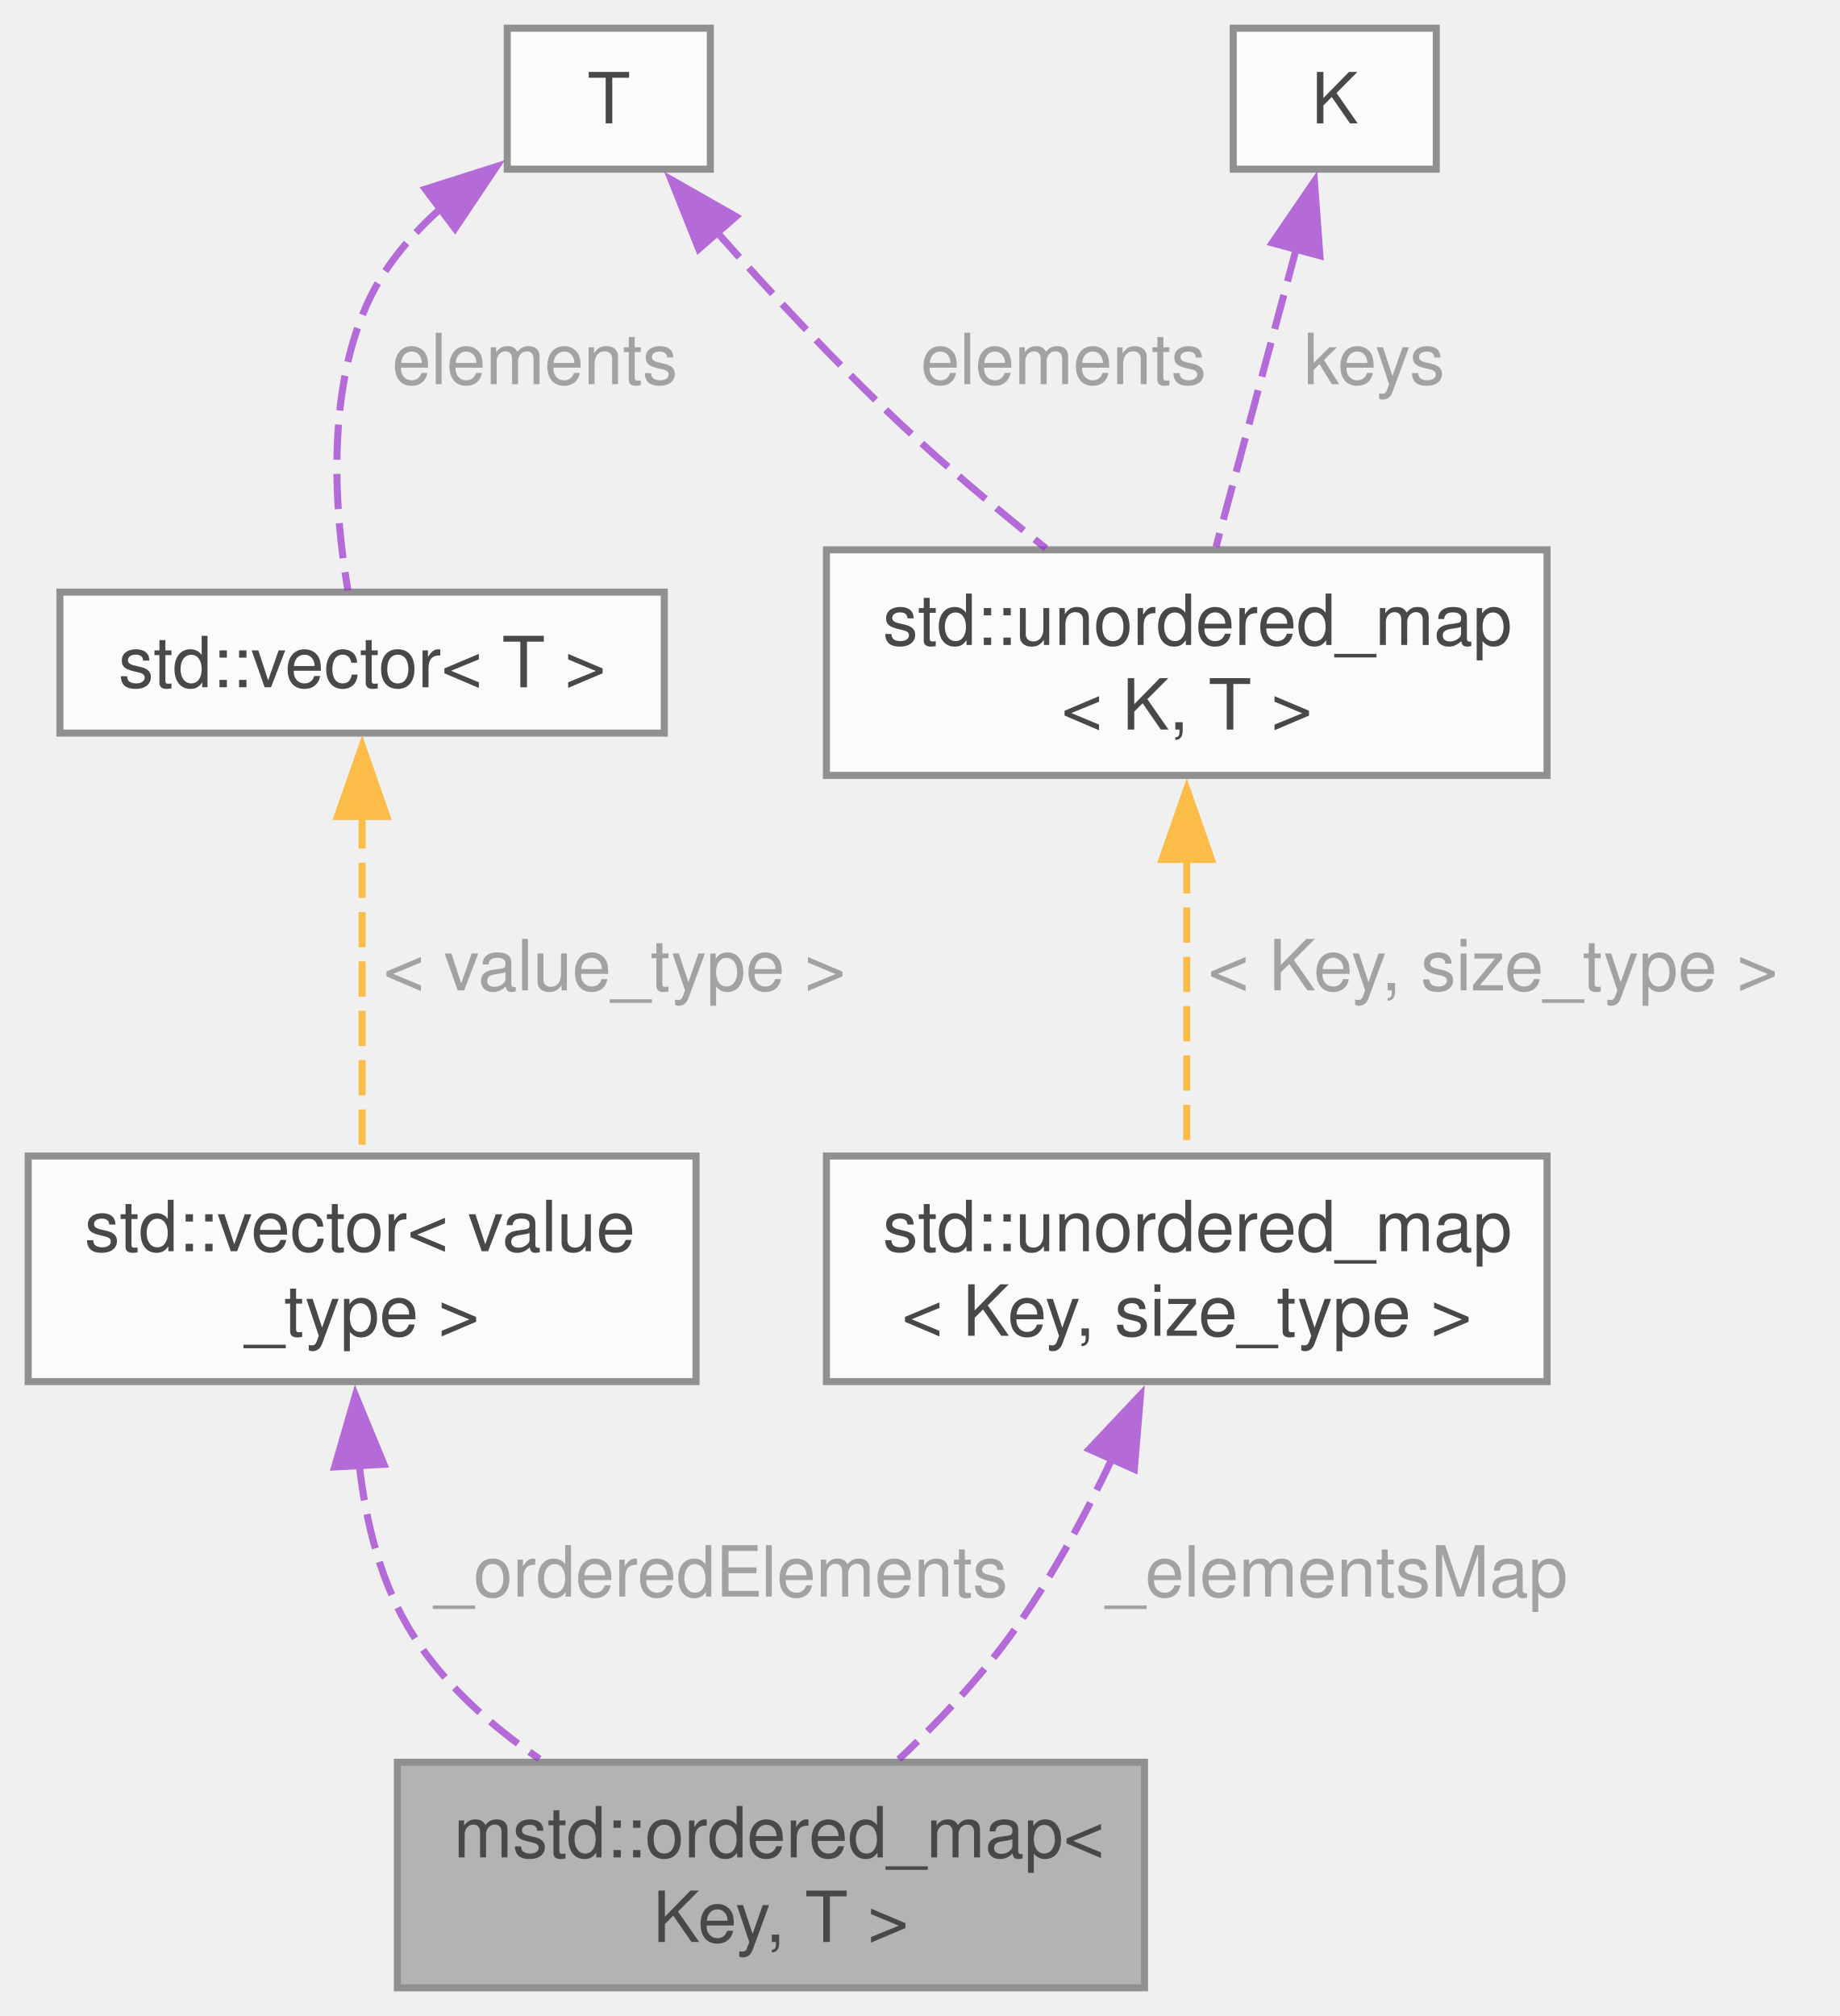
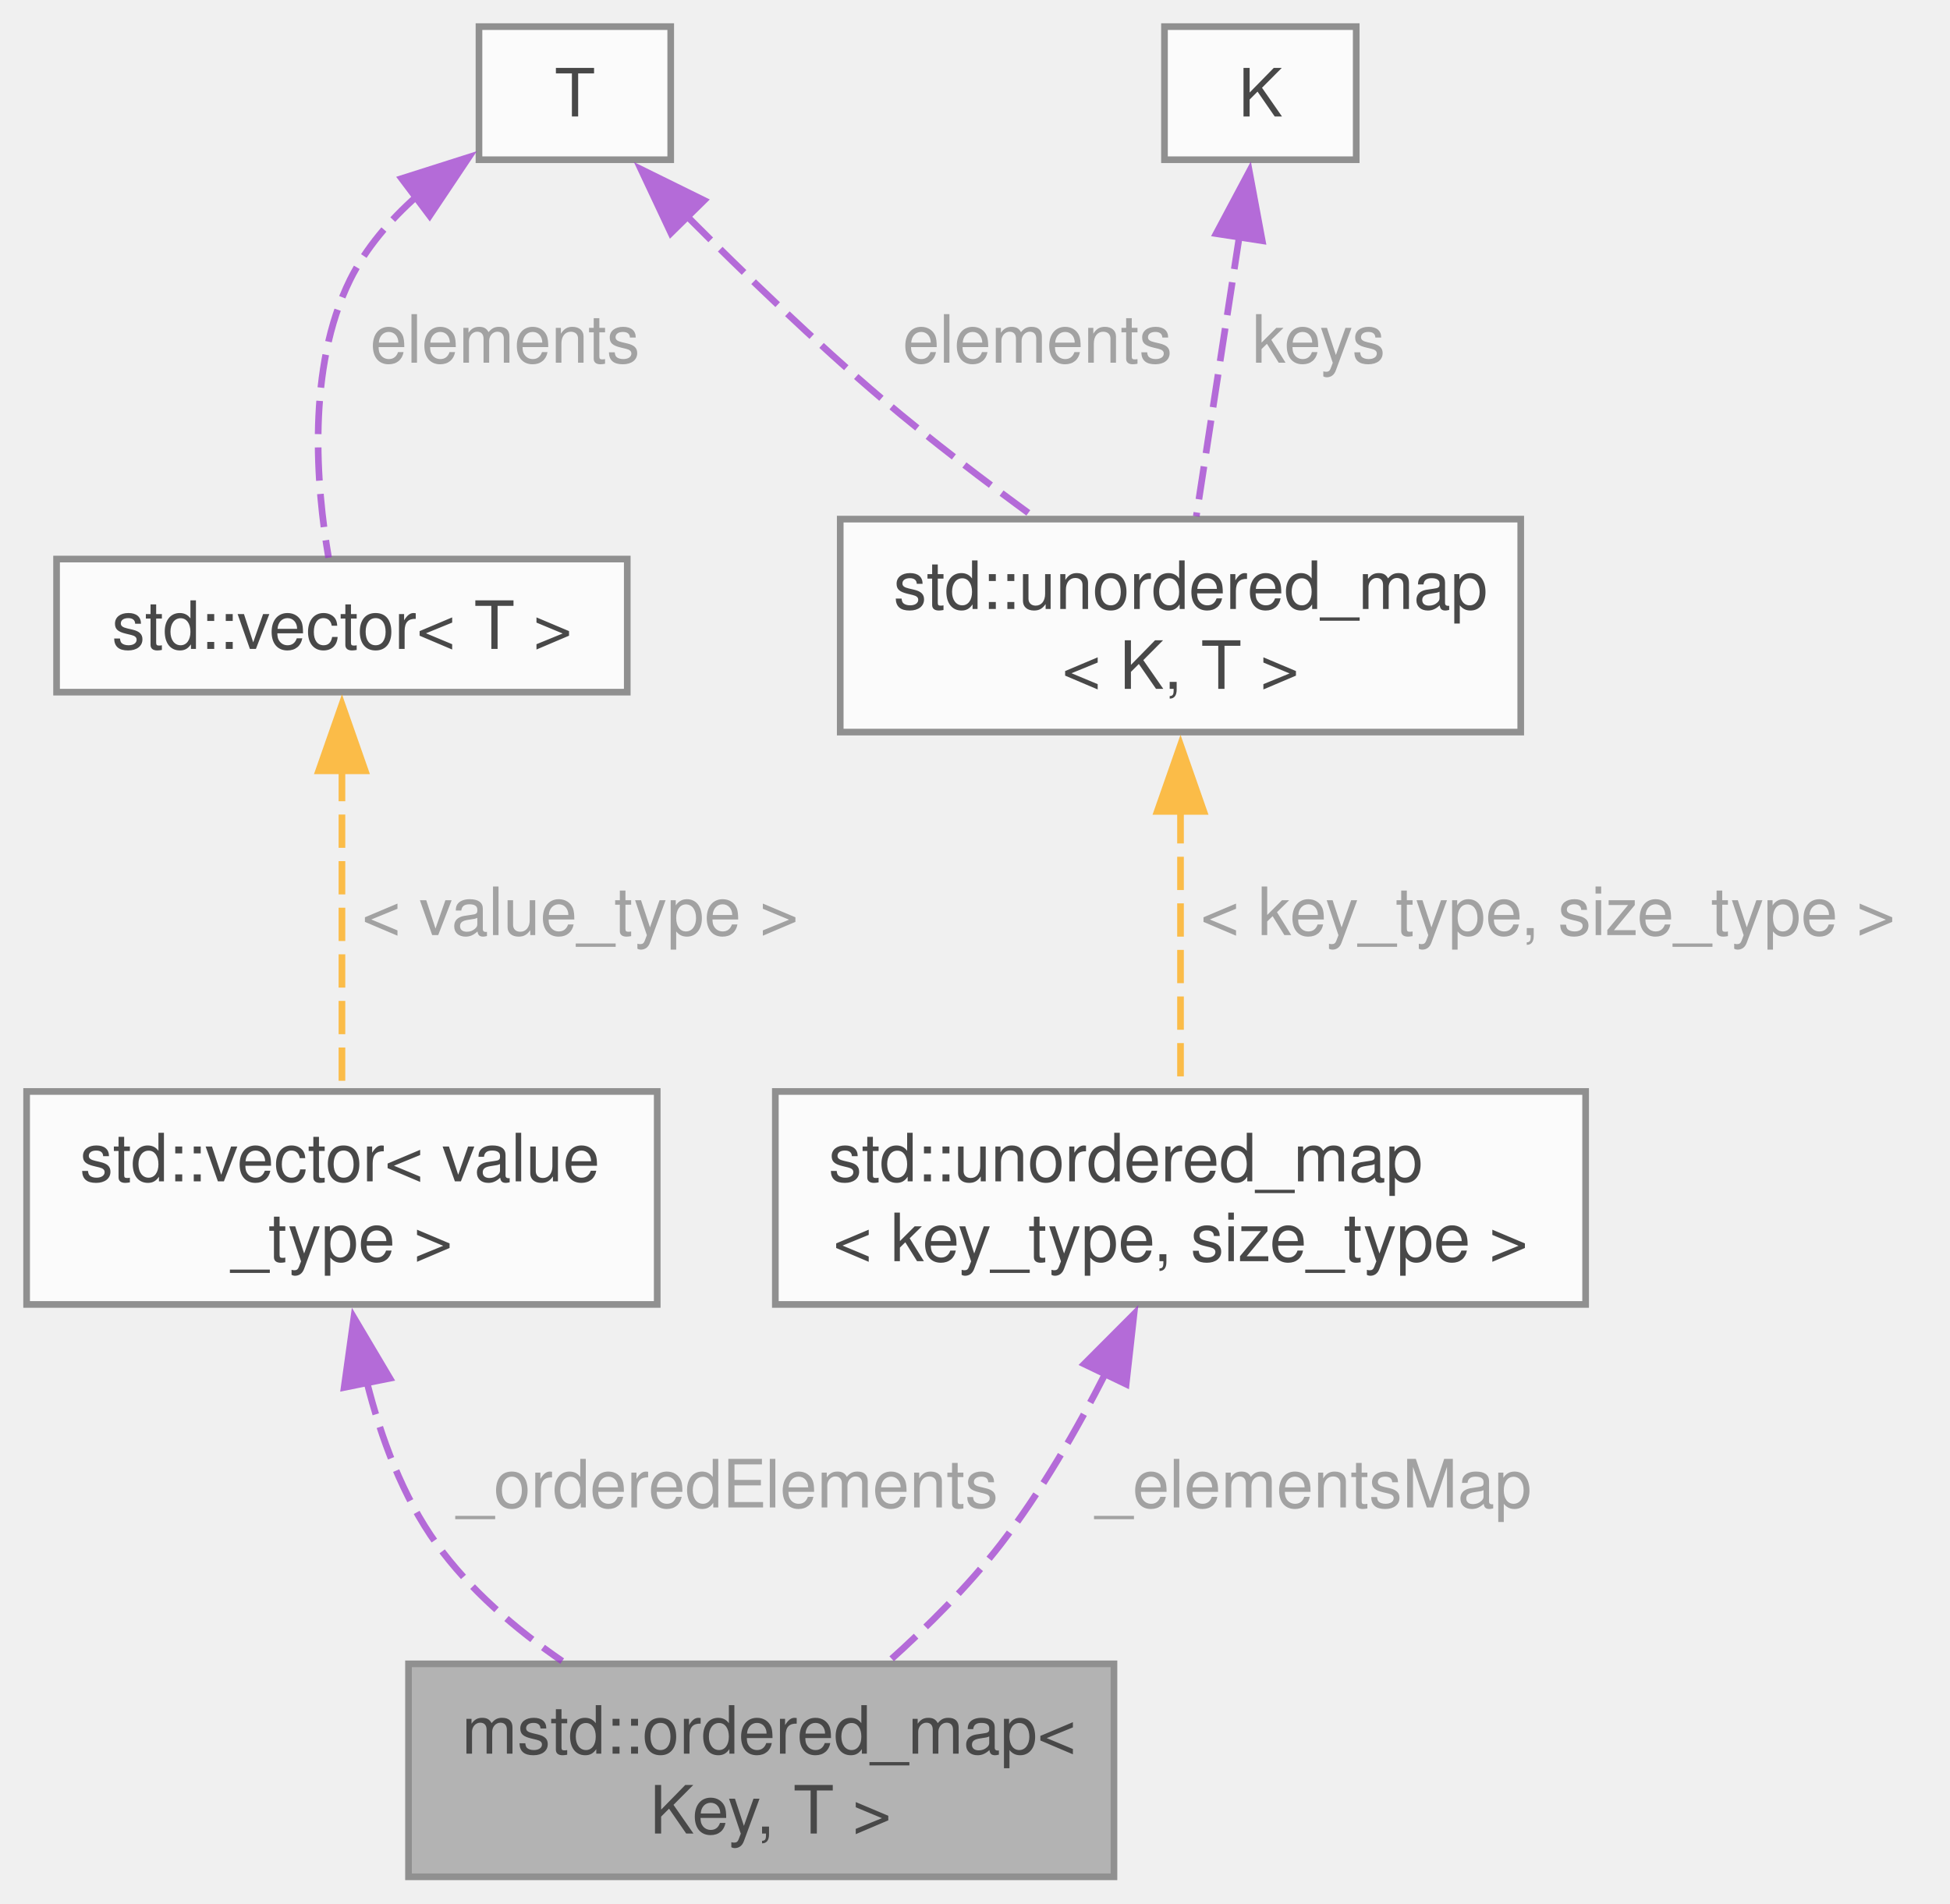
- <svg xmlns="http://www.w3.org/2000/svg" xmlns:xlink="http://www.w3.org/1999/xlink" width="261pt" height="286pt" viewBox="0.00 0.00 261.00 286.00">
+ <svg xmlns="http://www.w3.org/2000/svg" xmlns:xlink="http://www.w3.org/1999/xlink" width="293pt" height="286pt" viewBox="0.00 0.00 293.00 286.00">
  <svg id="main" version="1.1" xml:space="preserve">
    <style type="text/css">
.node, .edge {opacity: 0.7;}
.node.selected, .edge.selected {opacity: 1;}
.edge:hover path { stroke: red; }
.edge:hover polygon { stroke: red; fill: red; }
</style>
    <svg id="graph" class="graph">
      <g id="graph0" class="graph" transform="scale(1 1) rotate(0) translate(4 282)">
        <g id="Node000001" class="node">
          <g id="a_Node000001">
            <a xlink:title=" ">
-               <polygon fill="#999999" stroke="#666666" points="158.38,-32 52.38,-32 52.38,0 158.38,0 158.38,-32" />
-               <text xml:space="preserve" text-anchor="start" x="60.38" y="-18.5" font-family="Helvetica,sans-Serif" font-size="10.00">mstd::ordered_map&lt;</text>
-               <text xml:space="preserve" text-anchor="middle" x="105.38" y="-6.5" font-family="Helvetica,sans-Serif" font-size="10.00"> Key, T &gt;</text>
+               <polygon fill="#999999" stroke="#666666" points="163.38,-32 57.38,-32 57.38,0 163.38,0 163.38,-32" />
+               <text xml:space="preserve" text-anchor="start" x="65.38" y="-18.5" font-family="Helvetica,sans-Serif" font-size="10.00">mstd::ordered_map&lt;</text>
+               <text xml:space="preserve" text-anchor="middle" x="110.38" y="-6.5" font-family="Helvetica,sans-Serif" font-size="10.00"> Key, T &gt;</text>
            </a>
          </g>
        </g>
        <g id="Node000002" class="node">
          <g id="a_Node000002">
            <a xlink:title=" ">
              <polygon fill="white" stroke="#666666" points="94.75,-118 0,-118 0,-86 94.75,-86 94.75,-118" />
              <text xml:space="preserve" text-anchor="start" x="8" y="-104.5" font-family="Helvetica,sans-Serif" font-size="10.00">std::vector&lt; value</text>
              <text xml:space="preserve" text-anchor="middle" x="47.38" y="-92.5" font-family="Helvetica,sans-Serif" font-size="10.00">_type &gt;</text>
            </a>
          </g>
        </g>
        <g id="edge1_Node000001_Node000002" class="edge">
          <g id="a_edge1_Node000001_Node000002">
            <a xlink:title=" ">
-               <path fill="none" stroke="#9a32cd" stroke-dasharray="5,2" d="M46.98,-74.11C47.92,-65.86 50.1,-57.09 54.62,-50 59.09,-43 65.63,-37.18 72.54,-32.47" />
-               <polygon fill="#9a32cd" stroke="#9a32cd" points="43.48,-73.89 46.43,-84.07 50.47,-74.27 43.48,-73.89" />
+               <path fill="none" stroke="#9a32cd" stroke-dasharray="5,2" d="M51.13,-74.31C53.23,-65.97 56.51,-57.1 61.62,-50 66.58,-43.12 73.45,-37.23 80.47,-32.41" />
+               <polygon fill="#9a32cd" stroke="#9a32cd" points="47.71,-73.53 49.17,-84.03 54.58,-74.91 47.71,-73.53" />
            </a>
          </g>
-           <text xml:space="preserve" text-anchor="start" x="57.62" y="-55.5" font-family="Helvetica,sans-Serif" font-size="10.00" fill="grey">_orderedElements</text>
+           <text xml:space="preserve" text-anchor="start" x="64.62" y="-55.5" font-family="Helvetica,sans-Serif" font-size="10.00" fill="grey">_orderedElements</text>
        </g>
        <g id="Node000003" class="node">
          <g id="a_Node000003">
            <a xlink:title=" ">
              <polygon fill="white" stroke="#666666" points="90.25,-198 4.5,-198 4.5,-178 90.25,-178 90.25,-198" />
              <text xml:space="preserve" text-anchor="middle" x="47.38" y="-184.5" font-family="Helvetica,sans-Serif" font-size="10.00">std::vector&lt; T &gt;</text>
            </a>
          </g>
        </g>
        <g id="edge2_Node000002_Node000003" class="edge">
          <g id="a_edge2_Node000002_Node000003">
            <a xlink:title=" ">
              <path fill="none" stroke="orange" stroke-dasharray="5,2" d="M47.38,-166.61C47.38,-151.72 47.38,-131.86 47.38,-118.32" />
              <polygon fill="orange" stroke="orange" points="43.88,-166.18 47.38,-176.18 50.88,-166.18 43.88,-166.18" />
            </a>
          </g>
          <text xml:space="preserve" text-anchor="start" x="50.38" y="-141.5" font-family="Helvetica,sans-Serif" font-size="10.00" fill="grey">&lt; value_type &gt;</text>
        </g>
        <g id="Node000004" class="node">
          <g id="a_Node000004">
            <a xlink:title=" ">
              <polygon fill="white" stroke="#666666" points="96.78,-278 67.97,-278 67.97,-258 96.78,-258 96.78,-278" />
              <text xml:space="preserve" text-anchor="middle" x="82.38" y="-264.5" font-family="Helvetica,sans-Serif" font-size="10.00">T</text>
            </a>
          </g>
        </g>
        <g id="edge3_Node000003_Node000004" class="edge">
          <g id="a_edge3_Node000003_Node000004">
            <a xlink:title=" ">
              <path fill="none" stroke="#9a32cd" stroke-dasharray="5,2" d="M58.6,-252.49C54.59,-248.92 50.98,-244.74 48.62,-240 42.02,-226.67 43.54,-208.87 45.37,-198.21" />
              <polygon fill="#9a32cd" stroke="#9a32cd" points="56.35,-255.17 66.45,-258.38 60.56,-249.58 56.35,-255.17" />
            </a>
          </g>
          <text xml:space="preserve" text-anchor="start" x="51.62" y="-227.5" font-family="Helvetica,sans-Serif" font-size="10.00" fill="grey">elements</text>
        </g>
        <g id="Node000006" class="node">
          <g id="a_Node000006">
            <a xlink:title=" ">
-               <polygon fill="white" stroke="#666666" points="215.5,-204 113.25,-204 113.25,-172 215.5,-172 215.5,-204" />
-               <text xml:space="preserve" text-anchor="start" x="121.25" y="-190.5" font-family="Helvetica,sans-Serif" font-size="10.00">std::unordered_map</text>
-               <text xml:space="preserve" text-anchor="middle" x="164.38" y="-178.5" font-family="Helvetica,sans-Serif" font-size="10.00">&lt; K, T &gt;</text>
+               <polygon fill="white" stroke="#666666" points="224.5,-204 122.25,-204 122.25,-172 224.5,-172 224.5,-204" />
+               <text xml:space="preserve" text-anchor="start" x="130.25" y="-190.5" font-family="Helvetica,sans-Serif" font-size="10.00">std::unordered_map</text>
+               <text xml:space="preserve" text-anchor="middle" x="173.38" y="-178.5" font-family="Helvetica,sans-Serif" font-size="10.00">&lt; K, T &gt;</text>
            </a>
          </g>
        </g>
        <g id="edge7_Node000006_Node000004" class="edge">
          <g id="a_edge7_Node000006_Node000004">
            <a xlink:title=" ">
-               <path fill="none" stroke="#9a32cd" stroke-dasharray="5,2" d="M97.57,-249.23C105.12,-240.71 114.55,-230.53 123.62,-222 130.12,-215.89 137.62,-209.62 144.39,-204.21" />
-               <polygon fill="#9a32cd" stroke="#9a32cd" points="95.14,-246.68 91.21,-256.52 100.42,-251.28 95.14,-246.68" />
+               <path fill="none" stroke="#9a32cd" stroke-dasharray="5,2" d="M99.25,-249.49C107.8,-240.91 118.48,-230.61 128.62,-222 135.84,-215.88 144.09,-209.61 151.52,-204.2" />
+               <polygon fill="#9a32cd" stroke="#9a32cd" points="96.81,-246.98 92.3,-256.57 101.8,-251.89 96.81,-246.98" />
            </a>
          </g>
-           <text xml:space="preserve" text-anchor="start" x="126.62" y="-227.5" font-family="Helvetica,sans-Serif" font-size="10.00" fill="grey">elements</text>
+           <text xml:space="preserve" text-anchor="start" x="131.62" y="-227.5" font-family="Helvetica,sans-Serif" font-size="10.00" fill="grey">elements</text>
        </g>
        <g id="Node000005" class="node">
          <g id="a_Node000005">
            <a xlink:title=" ">
-               <polygon fill="white" stroke="#666666" points="215.5,-118 113.25,-118 113.25,-86 215.5,-86 215.5,-118" />
-               <text xml:space="preserve" text-anchor="start" x="121.25" y="-104.5" font-family="Helvetica,sans-Serif" font-size="10.00">std::unordered_map</text>
-               <text xml:space="preserve" text-anchor="middle" x="164.38" y="-92.5" font-family="Helvetica,sans-Serif" font-size="10.00">&lt; Key, size_type &gt;</text>
+               <polygon fill="white" stroke="#666666" points="234.25,-118 112.5,-118 112.5,-86 234.25,-86 234.25,-118" />
+               <text xml:space="preserve" text-anchor="start" x="120.5" y="-104.5" font-family="Helvetica,sans-Serif" font-size="10.00">std::unordered_map</text>
+               <text xml:space="preserve" text-anchor="middle" x="173.38" y="-92.5" font-family="Helvetica,sans-Serif" font-size="10.00">&lt; key_type, size_type &gt;</text>
            </a>
          </g>
        </g>
        <g id="edge4_Node000001_Node000005" class="edge">
          <g id="a_edge4_Node000001_Node000005">
            <a xlink:title=" ">
-               <path fill="none" stroke="#9a32cd" stroke-dasharray="5,2" d="M153.8,-75.1C149.84,-66.74 144.93,-57.66 139.38,-50 134.83,-43.74 129.04,-37.63 123.53,-32.4" />
-               <polygon fill="#9a32cd" stroke="#9a32cd" points="150.55,-76.41 157.82,-84.12 156.94,-73.56 150.55,-76.41" />
+               <path fill="none" stroke="#9a32cd" stroke-dasharray="5,2" d="M162.13,-75.69C157.79,-67.15 152.4,-57.8 146.38,-50 141.5,-43.69 135.35,-37.57 129.52,-32.34" />
+               <polygon fill="#9a32cd" stroke="#9a32cd" points="158.91,-77.05 166.39,-84.55 165.21,-74.02 158.91,-77.05" />
            </a>
          </g>
-           <text xml:space="preserve" text-anchor="start" x="152.9" y="-55.5" font-family="Helvetica,sans-Serif" font-size="10.00" fill="grey">_elementsMap</text>
+           <text xml:space="preserve" text-anchor="start" x="160.6" y="-55.5" font-family="Helvetica,sans-Serif" font-size="10.00" fill="grey">_elementsMap</text>
        </g>
        <g id="edge5_Node000005_Node000006" class="edge">
          <g id="a_edge5_Node000005_Node000006">
            <a xlink:title=" ">
-               <path fill="none" stroke="orange" stroke-dasharray="5,2" d="M164.38,-160.27C164.38,-146.42 164.38,-130.01 164.38,-118.31" />
-               <polygon fill="orange" stroke="orange" points="160.88,-160.08 164.38,-170.08 167.88,-160.08 160.88,-160.08" />
+               <path fill="none" stroke="orange" stroke-dasharray="5,2" d="M173.38,-160.27C173.38,-146.42 173.38,-130.01 173.38,-118.31" />
+               <polygon fill="orange" stroke="orange" points="169.88,-160.08 173.38,-170.08 176.88,-160.08 169.88,-160.08" />
            </a>
          </g>
-           <text xml:space="preserve" text-anchor="start" x="167.38" y="-141.5" font-family="Helvetica,sans-Serif" font-size="10.00" fill="grey">&lt; Key, size_type &gt;</text>
+           <text xml:space="preserve" text-anchor="start" x="176.38" y="-141.5" font-family="Helvetica,sans-Serif" font-size="10.00" fill="grey">&lt; key_type, size_type &gt;</text>
        </g>
        <g id="Node000007" class="node">
          <g id="a_Node000007">
            <a xlink:title=" ">
              <polygon fill="white" stroke="#666666" points="199.78,-278 170.97,-278 170.97,-258 199.78,-258 199.78,-278" />
              <text xml:space="preserve" text-anchor="middle" x="185.38" y="-264.5" font-family="Helvetica,sans-Serif" font-size="10.00">K</text>
            </a>
          </g>
        </g>
        <g id="edge6_Node000006_Node000007" class="edge">
          <g id="a_edge6_Node000006_Node000007">
            <a xlink:title=" ">
-               <path fill="none" stroke="#9a32cd" stroke-dasharray="5,2" d="M179.97,-246.91C176.4,-233.67 171.8,-216.59 168.53,-204.42" />
-               <polygon fill="#9a32cd" stroke="#9a32cd" points="176.51,-247.54 182.49,-256.28 183.27,-245.72 176.51,-247.54" />
+               <path fill="none" stroke="#9a32cd" stroke-dasharray="5,2" d="M182.22,-246.51C180.19,-233.32 177.6,-216.47 175.75,-204.42" />
+               <polygon fill="#9a32cd" stroke="#9a32cd" points="178.74,-246.9 183.72,-256.25 185.66,-245.83 178.74,-246.9" />
            </a>
          </g>
-           <text xml:space="preserve" text-anchor="start" x="180.98" y="-227.5" font-family="Helvetica,sans-Serif" font-size="10.00" fill="grey">keys</text>
+           <text xml:space="preserve" text-anchor="start" x="184.15" y="-227.5" font-family="Helvetica,sans-Serif" font-size="10.00" fill="grey">keys</text>
        </g>
      </g>
    </svg>
  </svg>
  <style type="text/css">

[data-mouse-over-selected='false'] { opacity: 0.7; }
[data-mouse-over-selected='true']  { opacity: 1.0; }

</style>
</svg>
